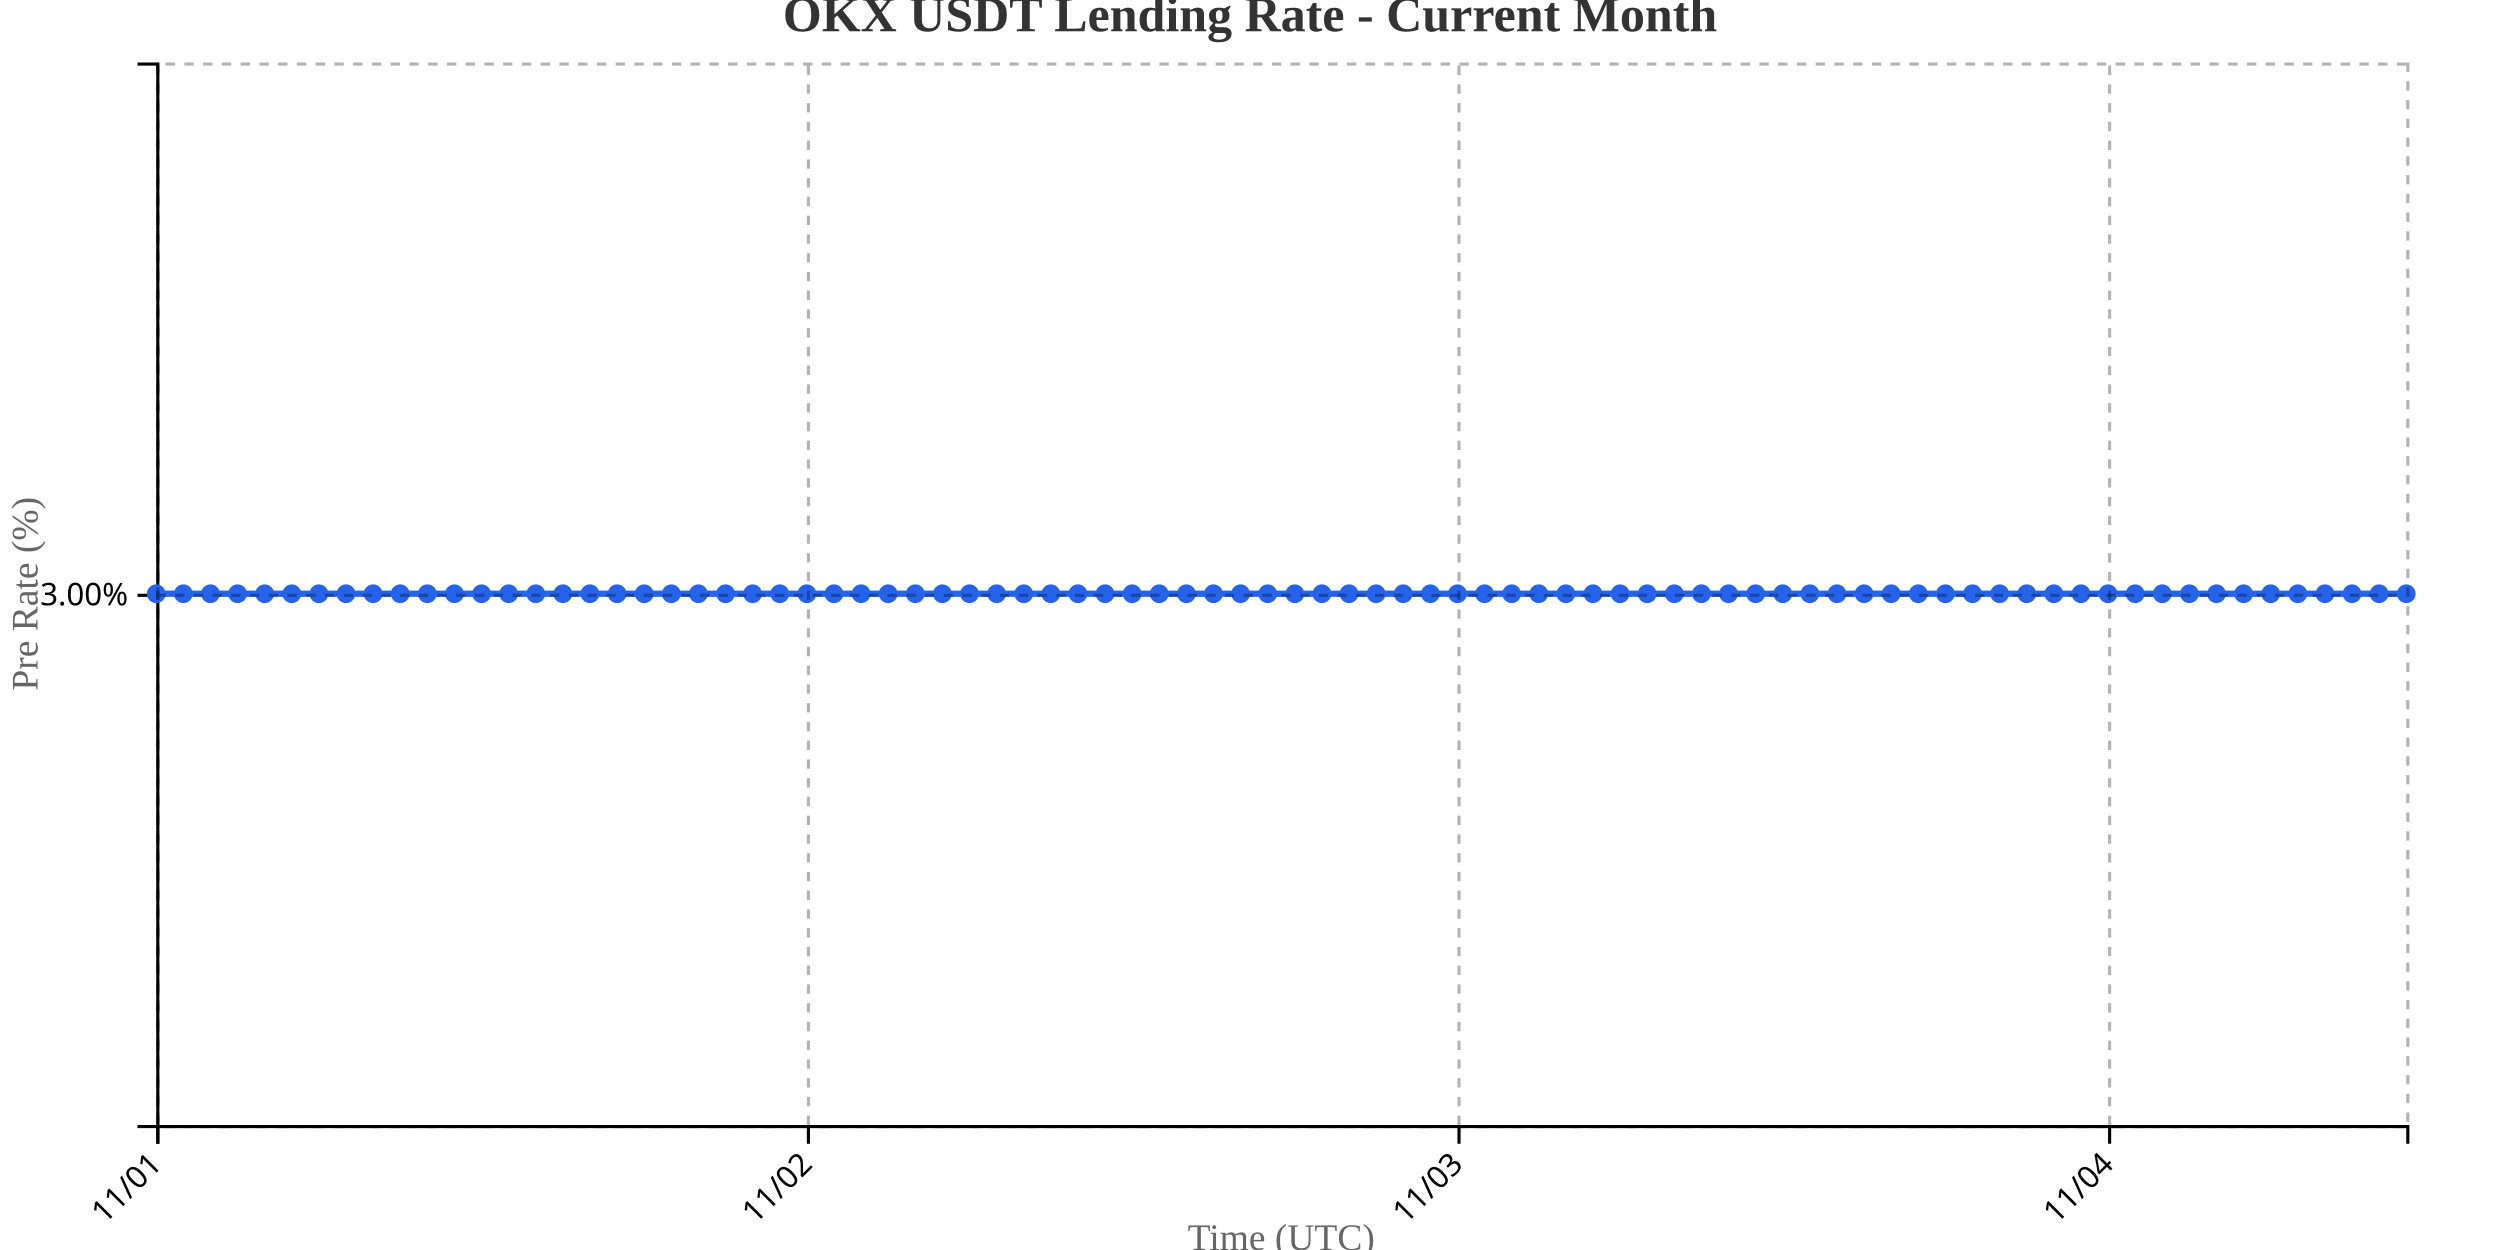
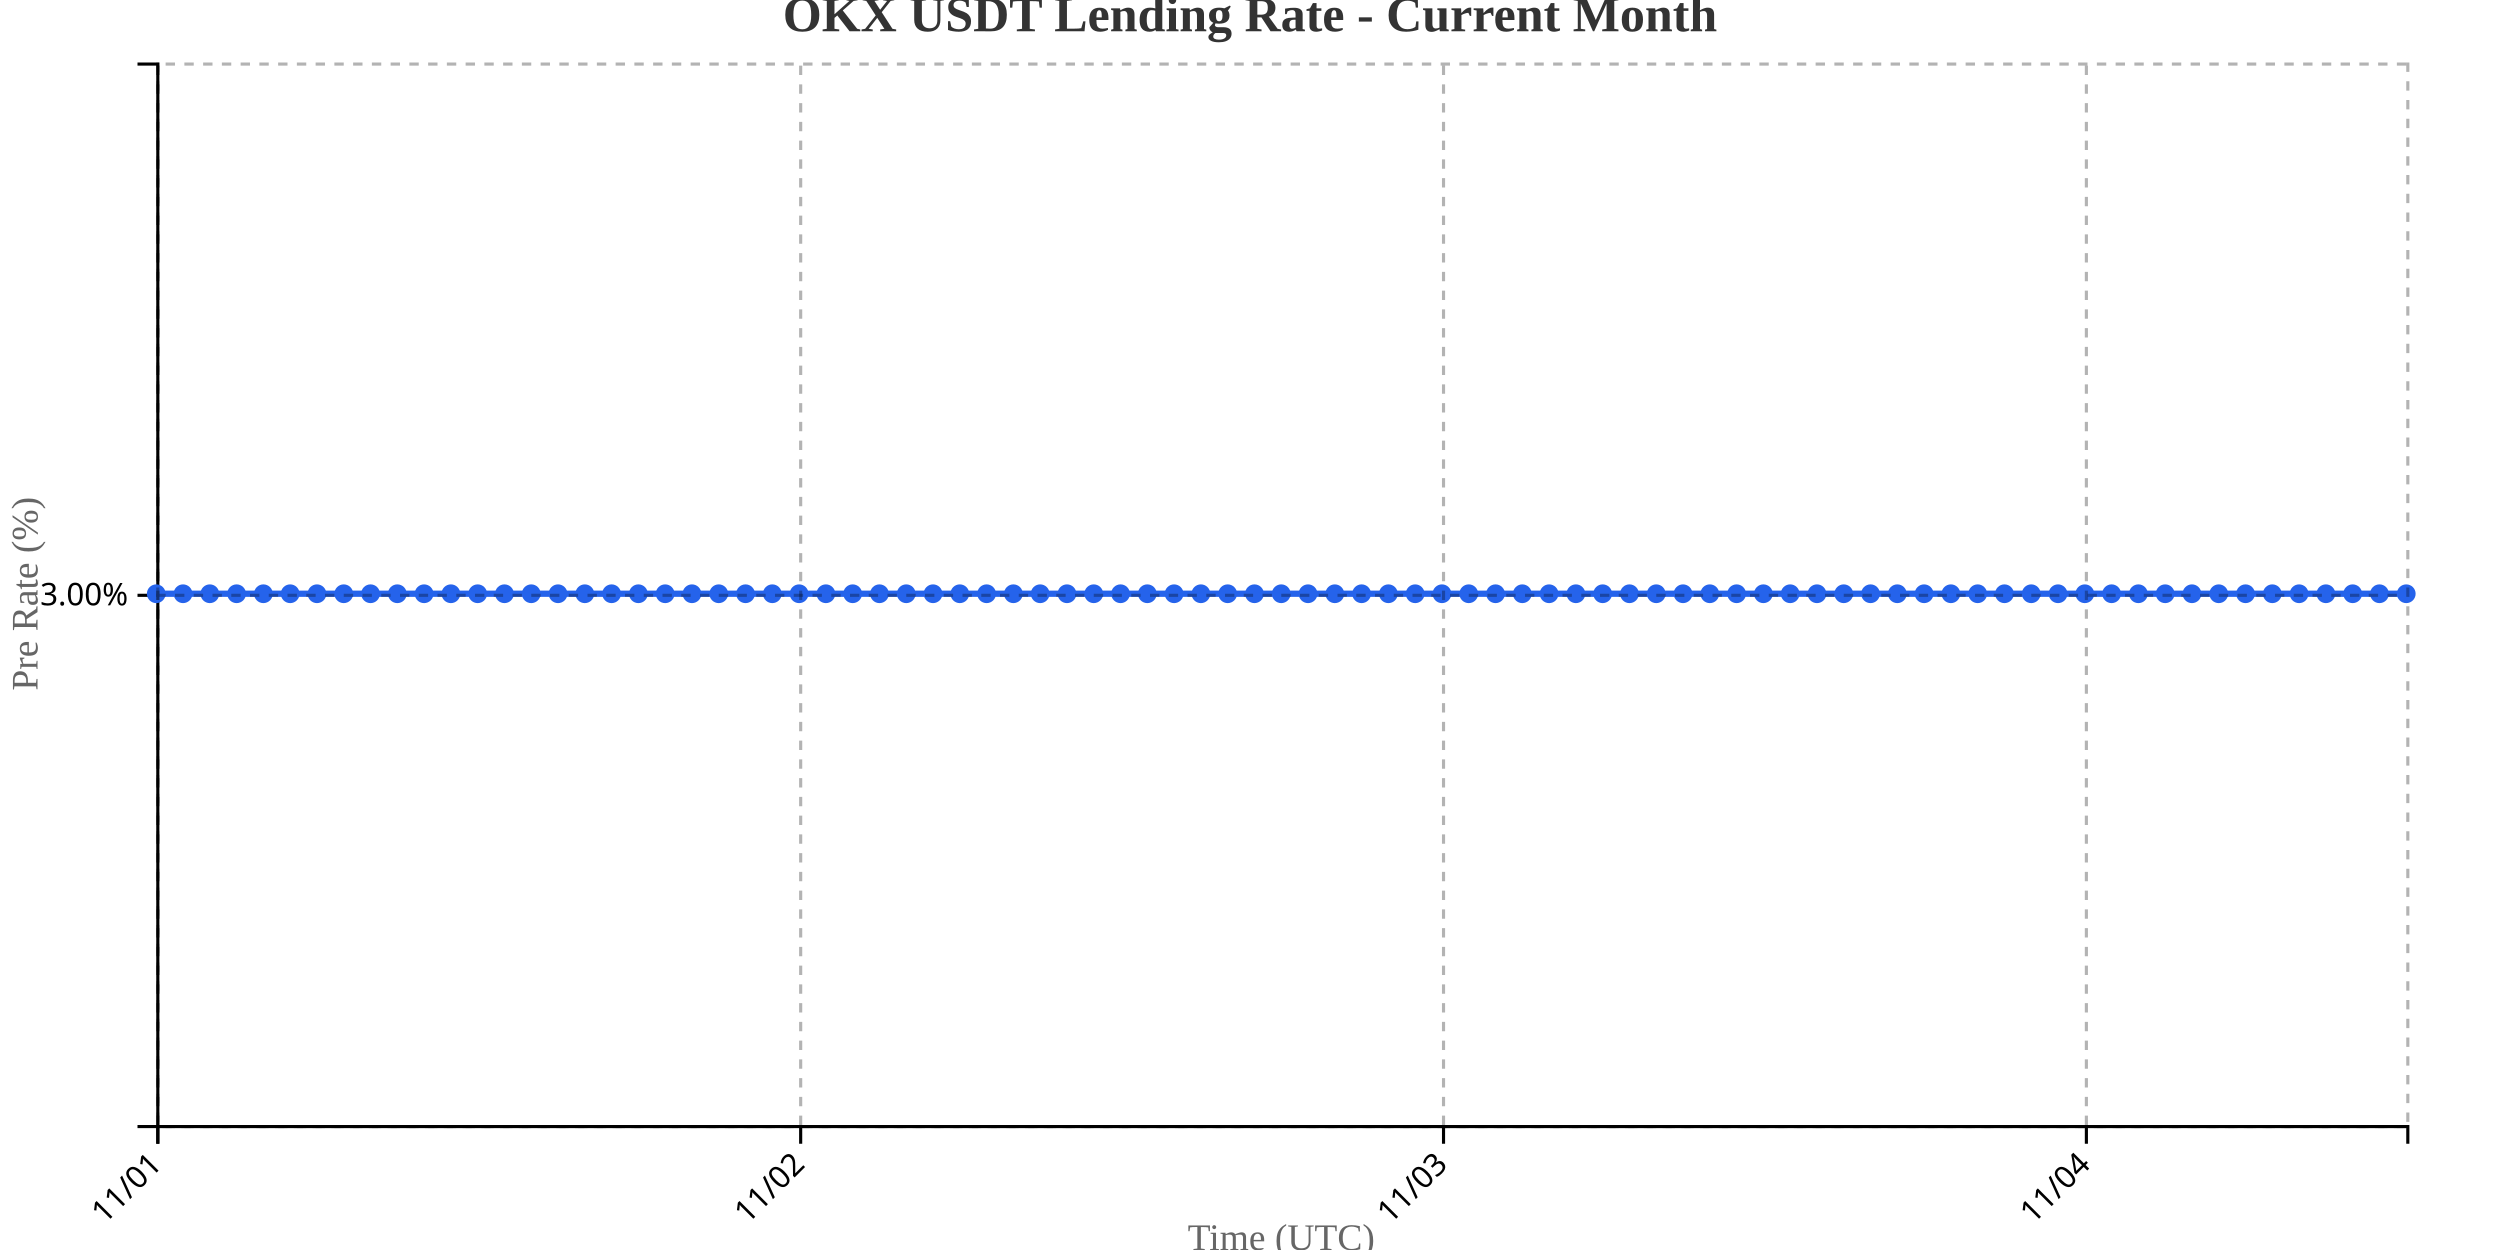
<svg xmlns="http://www.w3.org/2000/svg" width="800" height="400">
  <g transform="translate(50,20)">
    <g transform="translate(0,340)" fill="none" font-size="10" font-family="sans-serif" text-anchor="middle">
      <path class="domain" stroke="currentColor" d="M0.5,6V0.5H720.5V6" />
      <g class="tick" opacity="1" transform="translate(0.5,0)">
        <line stroke="currentColor" y2="6" />
        <text fill="currentColor" y="9" dy=".15em" style="text-anchor: end;" dx="-.8em" transform="rotate(-45)">11/01</text>
      </g>
-       <g class="tick" opacity="1" transform="translate(208.6928,0)">
+       <g class="tick" opacity="1" transform="translate(206.2143,0)">
        <line stroke="currentColor" y2="6" />
        <text fill="currentColor" y="9" dy=".15em" style="text-anchor: end;" dx="-.8em" transform="rotate(-45)">11/02</text>
      </g>
-       <g class="tick" opacity="1" transform="translate(416.8855,0)">
+       <g class="tick" opacity="1" transform="translate(411.9286,0)">
        <line stroke="currentColor" y2="6" />
        <text fill="currentColor" y="9" dy=".15em" style="text-anchor: end;" dx="-.8em" transform="rotate(-45)">11/03</text>
      </g>
-       <g class="tick" opacity="1" transform="translate(625.0783,0)">
+       <g class="tick" opacity="1" transform="translate(617.6429,0)">
        <line stroke="currentColor" y2="6" />
        <text fill="currentColor" y="9" dy=".15em" style="text-anchor: end;" dx="-.8em" transform="rotate(-45)">11/04</text>
      </g>
    </g>
    <g fill="none" font-size="10" font-family="sans-serif" text-anchor="end">
      <path class="domain" stroke="currentColor" d="M-6,340.5H0.5V0.5H-6" />
      <g class="tick" opacity="1" transform="translate(0,170.5)">
        <line stroke="currentColor" x2="-6" />
        <text fill="currentColor" x="-9" dy="0.32em">3.00%</text>
      </g>
    </g>
    <text transform="rotate(-90)" y="-50" x="-170" dy="1em" style="text-anchor: middle; font-size: 12px; fill: #666;">Pre Rate (%)</text>
    <text transform="translate(360, 380)" style="text-anchor: middle; font-size: 12px; fill: #666;">Time (UTC)</text>
-     <path fill="none" stroke="#2563eb" stroke-width="2" d="M0,170C2.892,170,5.783,170,8.675,170C11.566,170,14.458,170,17.349,170C20.241,170,23.133,170,26.024,170C28.916,170,31.807,170,34.699,170C37.59,170,40.482,170,43.373,170C46.265,170,49.157,170,52.048,170C54.94,170,57.831,170,60.723,170C63.614,170,66.506,170,69.398,170C72.289,170,75.181,170,78.072,170C80.964,170,83.855,170,86.747,170C89.639,170,92.53,170,95.422,170C98.313,170,101.205,170,104.096,170C106.988,170,109.88,170,112.771,170C115.663,170,118.554,170,121.446,170C124.337,170,127.229,170,130.12,170C133.012,170,135.904,170,138.795,170C141.687,170,144.578,170,147.47,170C150.361,170,153.253,170,156.145,170C159.036,170,161.928,170,164.819,170C167.711,170,170.602,170,173.494,170C176.386,170,179.277,170,182.169,170C185.06,170,187.952,170,190.843,170C193.735,170,196.627,170,199.518,170C202.41,170,205.301,170,208.193,170C211.084,170,213.976,170,216.867,170C219.759,170,222.651,170,225.542,170C228.434,170,231.325,170,234.217,170C237.108,170,240,170,242.892,170C245.783,170,248.675,170,251.566,170C254.458,170,257.349,170,260.241,170C263.133,170,266.024,170,268.916,170C271.807,170,274.699,170,277.59,170C280.482,170,283.373,170,286.265,170C289.157,170,292.048,170,294.94,170C297.831,170,300.723,170,303.614,170C306.506,170,309.398,170,312.289,170C315.181,170,318.072,170,320.964,170C323.855,170,326.747,170,329.639,170C332.53,170,335.422,170,338.313,170C341.205,170,344.096,170,346.988,170C349.88,170,352.771,170,355.663,170C358.554,170,361.446,170,364.337,170C367.229,170,370.12,170,373.012,170C375.904,170,378.795,170,381.687,170C384.578,170,387.47,170,390.361,170C393.253,170,396.145,170,399.036,170C401.928,170,404.819,170,407.711,170C410.602,170,413.494,170,416.386,170C419.277,170,422.169,170,425.06,170C427.952,170,430.843,170,433.735,170C436.627,170,439.518,170,442.41,170C445.301,170,448.193,170,451.084,170C453.976,170,456.867,170,459.759,170C462.651,170,465.542,170,468.434,170C471.325,170,474.217,170,477.108,170C480,170,482.892,170,485.783,170C488.675,170,491.566,170,494.458,170C497.349,170,500.241,170,503.133,170C506.024,170,508.916,170,511.807,170C514.699,170,517.59,170,520.482,170C523.373,170,526.265,170,529.157,170C532.048,170,534.94,170,537.831,170C540.723,170,543.614,170,546.506,170C549.398,170,552.289,170,555.181,170C558.072,170,560.964,170,563.855,170C566.747,170,569.639,170,572.53,170C575.422,170,578.313,170,581.205,170C584.096,170,586.988,170,589.88,170C592.771,170,595.663,170,598.554,170C601.446,170,604.337,170,607.229,170C610.12,170,613.012,170,615.904,170C618.795,170,621.687,170,624.578,170C627.47,170,630.361,170,633.253,170C636.145,170,639.036,170,641.928,170C644.819,170,647.711,170,650.602,170C653.494,170,656.386,170,659.277,170C662.169,170,665.06,170,667.952,170C670.843,170,673.735,170,676.627,170C679.518,170,682.41,170,685.301,170C688.193,170,691.084,170,693.976,170C696.867,170,699.759,170,702.651,170C705.542,170,708.434,170,711.325,170C714.217,170,717.108,170,720,170" />
+     <path fill="none" stroke="#2563eb" stroke-width="2" d="M0,170C2.857,170,5.714,170,8.571,170C11.429,170,14.286,170,17.143,170C20,170,22.857,170,25.714,170C28.571,170,31.429,170,34.286,170C37.143,170,40,170,42.857,170C45.714,170,48.571,170,51.429,170C54.286,170,57.143,170,60,170C62.857,170,65.714,170,68.571,170C71.429,170,74.286,170,77.143,170C80,170,82.857,170,85.714,170C88.571,170,91.429,170,94.286,170C97.143,170,100,170,102.857,170C105.714,170,108.571,170,111.429,170C114.286,170,117.143,170,120,170C122.857,170,125.714,170,128.571,170C131.429,170,134.286,170,137.143,170C140,170,142.857,170,145.714,170C148.571,170,151.429,170,154.286,170C157.143,170,160,170,162.857,170C165.714,170,168.571,170,171.429,170C174.286,170,177.143,170,180,170C182.857,170,185.714,170,188.571,170C191.429,170,194.286,170,197.143,170C200,170,202.857,170,205.714,170C208.571,170,211.429,170,214.286,170C217.143,170,220,170,222.857,170C225.714,170,228.571,170,231.429,170C234.286,170,237.143,170,240,170C242.857,170,245.714,170,248.571,170C251.429,170,254.286,170,257.143,170C260,170,262.857,170,265.714,170C268.571,170,271.429,170,274.286,170C277.143,170,280,170,282.857,170C285.714,170,288.571,170,291.429,170C294.286,170,297.143,170,300,170C302.857,170,305.714,170,308.571,170C311.429,170,314.286,170,317.143,170C320,170,322.857,170,325.714,170C328.571,170,331.429,170,334.286,170C337.143,170,340,170,342.857,170C345.714,170,348.571,170,351.429,170C354.286,170,357.143,170,360,170C362.857,170,365.714,170,368.571,170C371.429,170,374.286,170,377.143,170C380,170,382.857,170,385.714,170C388.571,170,391.429,170,394.286,170C397.143,170,400,170,402.857,170C405.714,170,408.571,170,411.429,170C414.286,170,417.143,170,420,170C422.857,170,425.714,170,428.571,170C431.429,170,434.286,170,437.143,170C440,170,442.857,170,445.714,170C448.571,170,451.429,170,454.286,170C457.143,170,460,170,462.857,170C465.714,170,468.571,170,471.429,170C474.286,170,477.143,170,480,170C482.857,170,485.714,170,488.571,170C491.429,170,494.286,170,497.143,170C500,170,502.857,170,505.714,170C508.571,170,511.429,170,514.286,170C517.143,170,520,170,522.857,170C525.714,170,528.571,170,531.429,170C534.286,170,537.143,170,540,170C542.857,170,545.714,170,548.571,170C551.429,170,554.286,170,557.143,170C560,170,562.857,170,565.714,170C568.571,170,571.429,170,574.286,170C577.143,170,580,170,582.857,170C585.714,170,588.571,170,591.429,170C594.286,170,597.143,170,600,170C602.857,170,605.714,170,608.571,170C611.429,170,614.286,170,617.143,170C620,170,622.857,170,625.714,170C628.571,170,631.429,170,634.286,170C637.143,170,640,170,642.857,170C645.714,170,648.571,170,651.429,170C654.286,170,657.143,170,660,170C662.857,170,665.714,170,668.571,170C671.429,170,674.286,170,677.143,170C680,170,682.857,170,685.714,170C688.571,170,691.429,170,694.286,170C697.143,170,700,170,702.857,170C705.714,170,708.571,170,711.429,170C714.286,170,717.143,170,720,170" />
    <circle class="dot" cx="0" cy="170" r="3" fill="#2563eb" />
-     <circle class="dot" cx="8.675" cy="170" r="3" fill="#2563eb" />
-     <circle class="dot" cx="17.349" cy="170" r="3" fill="#2563eb" />
-     <circle class="dot" cx="26.024" cy="170" r="3" fill="#2563eb" />
-     <circle class="dot" cx="34.699" cy="170" r="3" fill="#2563eb" />
-     <circle class="dot" cx="43.373" cy="170" r="3" fill="#2563eb" />
-     <circle class="dot" cx="52.048" cy="170" r="3" fill="#2563eb" />
-     <circle class="dot" cx="60.723" cy="170" r="3" fill="#2563eb" />
-     <circle class="dot" cx="69.398" cy="170" r="3" fill="#2563eb" />
-     <circle class="dot" cx="78.072" cy="170" r="3" fill="#2563eb" />
-     <circle class="dot" cx="86.747" cy="170" r="3" fill="#2563eb" />
-     <circle class="dot" cx="95.422" cy="170" r="3" fill="#2563eb" />
-     <circle class="dot" cx="104.096" cy="170" r="3" fill="#2563eb" />
-     <circle class="dot" cx="112.771" cy="170" r="3" fill="#2563eb" />
-     <circle class="dot" cx="121.446" cy="170" r="3" fill="#2563eb" />
-     <circle class="dot" cx="130.12" cy="170" r="3" fill="#2563eb" />
-     <circle class="dot" cx="138.795" cy="170" r="3" fill="#2563eb" />
-     <circle class="dot" cx="147.47" cy="170" r="3" fill="#2563eb" />
-     <circle class="dot" cx="156.145" cy="170" r="3" fill="#2563eb" />
-     <circle class="dot" cx="164.819" cy="170" r="3" fill="#2563eb" />
-     <circle class="dot" cx="173.494" cy="170" r="3" fill="#2563eb" />
-     <circle class="dot" cx="182.169" cy="170" r="3" fill="#2563eb" />
-     <circle class="dot" cx="190.843" cy="170" r="3" fill="#2563eb" />
-     <circle class="dot" cx="199.518" cy="170" r="3" fill="#2563eb" />
-     <circle class="dot" cx="208.193" cy="170" r="3" fill="#2563eb" />
-     <circle class="dot" cx="216.867" cy="170" r="3" fill="#2563eb" />
-     <circle class="dot" cx="225.542" cy="170" r="3" fill="#2563eb" />
-     <circle class="dot" cx="234.217" cy="170" r="3" fill="#2563eb" />
-     <circle class="dot" cx="242.892" cy="170" r="3" fill="#2563eb" />
-     <circle class="dot" cx="251.566" cy="170" r="3" fill="#2563eb" />
-     <circle class="dot" cx="260.241" cy="170" r="3" fill="#2563eb" />
-     <circle class="dot" cx="268.916" cy="170" r="3" fill="#2563eb" />
-     <circle class="dot" cx="277.59" cy="170" r="3" fill="#2563eb" />
-     <circle class="dot" cx="286.265" cy="170" r="3" fill="#2563eb" />
-     <circle class="dot" cx="294.94" cy="170" r="3" fill="#2563eb" />
-     <circle class="dot" cx="303.614" cy="170" r="3" fill="#2563eb" />
-     <circle class="dot" cx="312.289" cy="170" r="3" fill="#2563eb" />
-     <circle class="dot" cx="320.964" cy="170" r="3" fill="#2563eb" />
-     <circle class="dot" cx="329.639" cy="170" r="3" fill="#2563eb" />
-     <circle class="dot" cx="338.313" cy="170" r="3" fill="#2563eb" />
-     <circle class="dot" cx="346.988" cy="170" r="3" fill="#2563eb" />
-     <circle class="dot" cx="355.663" cy="170" r="3" fill="#2563eb" />
-     <circle class="dot" cx="364.337" cy="170" r="3" fill="#2563eb" />
-     <circle class="dot" cx="373.012" cy="170" r="3" fill="#2563eb" />
-     <circle class="dot" cx="381.687" cy="170" r="3" fill="#2563eb" />
-     <circle class="dot" cx="390.361" cy="170" r="3" fill="#2563eb" />
-     <circle class="dot" cx="399.036" cy="170" r="3" fill="#2563eb" />
-     <circle class="dot" cx="407.711" cy="170" r="3" fill="#2563eb" />
-     <circle class="dot" cx="416.386" cy="170" r="3" fill="#2563eb" />
-     <circle class="dot" cx="425.06" cy="170" r="3" fill="#2563eb" />
-     <circle class="dot" cx="433.735" cy="170" r="3" fill="#2563eb" />
-     <circle class="dot" cx="442.41" cy="170" r="3" fill="#2563eb" />
-     <circle class="dot" cx="451.084" cy="170" r="3" fill="#2563eb" />
-     <circle class="dot" cx="459.759" cy="170" r="3" fill="#2563eb" />
-     <circle class="dot" cx="468.434" cy="170" r="3" fill="#2563eb" />
-     <circle class="dot" cx="477.108" cy="170" r="3" fill="#2563eb" />
-     <circle class="dot" cx="485.783" cy="170" r="3" fill="#2563eb" />
-     <circle class="dot" cx="494.458" cy="170" r="3" fill="#2563eb" />
-     <circle class="dot" cx="503.133" cy="170" r="3" fill="#2563eb" />
-     <circle class="dot" cx="511.807" cy="170" r="3" fill="#2563eb" />
-     <circle class="dot" cx="520.482" cy="170" r="3" fill="#2563eb" />
-     <circle class="dot" cx="529.157" cy="170" r="3" fill="#2563eb" />
-     <circle class="dot" cx="537.831" cy="170" r="3" fill="#2563eb" />
-     <circle class="dot" cx="546.506" cy="170" r="3" fill="#2563eb" />
-     <circle class="dot" cx="555.181" cy="170" r="3" fill="#2563eb" />
-     <circle class="dot" cx="563.855" cy="170" r="3" fill="#2563eb" />
-     <circle class="dot" cx="572.53" cy="170" r="3" fill="#2563eb" />
-     <circle class="dot" cx="581.205" cy="170" r="3" fill="#2563eb" />
-     <circle class="dot" cx="589.88" cy="170" r="3" fill="#2563eb" />
-     <circle class="dot" cx="598.554" cy="170" r="3" fill="#2563eb" />
-     <circle class="dot" cx="607.229" cy="170" r="3" fill="#2563eb" />
-     <circle class="dot" cx="615.904" cy="170" r="3" fill="#2563eb" />
-     <circle class="dot" cx="624.578" cy="170" r="3" fill="#2563eb" />
-     <circle class="dot" cx="633.253" cy="170" r="3" fill="#2563eb" />
-     <circle class="dot" cx="641.928" cy="170" r="3" fill="#2563eb" />
-     <circle class="dot" cx="650.602" cy="170" r="3" fill="#2563eb" />
-     <circle class="dot" cx="659.277" cy="170" r="3" fill="#2563eb" />
-     <circle class="dot" cx="667.952" cy="170" r="3" fill="#2563eb" />
-     <circle class="dot" cx="676.627" cy="170" r="3" fill="#2563eb" />
-     <circle class="dot" cx="685.301" cy="170" r="3" fill="#2563eb" />
-     <circle class="dot" cx="693.976" cy="170" r="3" fill="#2563eb" />
-     <circle class="dot" cx="702.651" cy="170" r="3" fill="#2563eb" />
-     <circle class="dot" cx="711.325" cy="170" r="3" fill="#2563eb" />
+     <circle class="dot" cx="8.571" cy="170" r="3" fill="#2563eb" />
+     <circle class="dot" cx="17.143" cy="170" r="3" fill="#2563eb" />
+     <circle class="dot" cx="25.714" cy="170" r="3" fill="#2563eb" />
+     <circle class="dot" cx="34.286" cy="170" r="3" fill="#2563eb" />
+     <circle class="dot" cx="42.857" cy="170" r="3" fill="#2563eb" />
+     <circle class="dot" cx="51.429" cy="170" r="3" fill="#2563eb" />
+     <circle class="dot" cx="60" cy="170" r="3" fill="#2563eb" />
+     <circle class="dot" cx="68.571" cy="170" r="3" fill="#2563eb" />
+     <circle class="dot" cx="77.143" cy="170" r="3" fill="#2563eb" />
+     <circle class="dot" cx="85.714" cy="170" r="3" fill="#2563eb" />
+     <circle class="dot" cx="94.286" cy="170" r="3" fill="#2563eb" />
+     <circle class="dot" cx="102.857" cy="170" r="3" fill="#2563eb" />
+     <circle class="dot" cx="111.429" cy="170" r="3" fill="#2563eb" />
+     <circle class="dot" cx="120" cy="170" r="3" fill="#2563eb" />
+     <circle class="dot" cx="128.571" cy="170" r="3" fill="#2563eb" />
+     <circle class="dot" cx="137.143" cy="170" r="3" fill="#2563eb" />
+     <circle class="dot" cx="145.714" cy="170" r="3" fill="#2563eb" />
+     <circle class="dot" cx="154.286" cy="170" r="3" fill="#2563eb" />
+     <circle class="dot" cx="162.857" cy="170" r="3" fill="#2563eb" />
+     <circle class="dot" cx="171.429" cy="170" r="3" fill="#2563eb" />
+     <circle class="dot" cx="180" cy="170" r="3" fill="#2563eb" />
+     <circle class="dot" cx="188.571" cy="170" r="3" fill="#2563eb" />
+     <circle class="dot" cx="197.143" cy="170" r="3" fill="#2563eb" />
+     <circle class="dot" cx="205.714" cy="170" r="3" fill="#2563eb" />
+     <circle class="dot" cx="214.286" cy="170" r="3" fill="#2563eb" />
+     <circle class="dot" cx="222.857" cy="170" r="3" fill="#2563eb" />
+     <circle class="dot" cx="231.429" cy="170" r="3" fill="#2563eb" />
+     <circle class="dot" cx="240" cy="170" r="3" fill="#2563eb" />
+     <circle class="dot" cx="248.571" cy="170" r="3" fill="#2563eb" />
+     <circle class="dot" cx="257.143" cy="170" r="3" fill="#2563eb" />
+     <circle class="dot" cx="265.714" cy="170" r="3" fill="#2563eb" />
+     <circle class="dot" cx="274.286" cy="170" r="3" fill="#2563eb" />
+     <circle class="dot" cx="282.857" cy="170" r="3" fill="#2563eb" />
+     <circle class="dot" cx="291.429" cy="170" r="3" fill="#2563eb" />
+     <circle class="dot" cx="300" cy="170" r="3" fill="#2563eb" />
+     <circle class="dot" cx="308.571" cy="170" r="3" fill="#2563eb" />
+     <circle class="dot" cx="317.143" cy="170" r="3" fill="#2563eb" />
+     <circle class="dot" cx="325.714" cy="170" r="3" fill="#2563eb" />
+     <circle class="dot" cx="334.286" cy="170" r="3" fill="#2563eb" />
+     <circle class="dot" cx="342.857" cy="170" r="3" fill="#2563eb" />
+     <circle class="dot" cx="351.429" cy="170" r="3" fill="#2563eb" />
+     <circle class="dot" cx="360" cy="170" r="3" fill="#2563eb" />
+     <circle class="dot" cx="368.571" cy="170" r="3" fill="#2563eb" />
+     <circle class="dot" cx="377.143" cy="170" r="3" fill="#2563eb" />
+     <circle class="dot" cx="385.714" cy="170" r="3" fill="#2563eb" />
+     <circle class="dot" cx="394.286" cy="170" r="3" fill="#2563eb" />
+     <circle class="dot" cx="402.857" cy="170" r="3" fill="#2563eb" />
+     <circle class="dot" cx="411.429" cy="170" r="3" fill="#2563eb" />
+     <circle class="dot" cx="420" cy="170" r="3" fill="#2563eb" />
+     <circle class="dot" cx="428.571" cy="170" r="3" fill="#2563eb" />
+     <circle class="dot" cx="437.143" cy="170" r="3" fill="#2563eb" />
+     <circle class="dot" cx="445.714" cy="170" r="3" fill="#2563eb" />
+     <circle class="dot" cx="454.286" cy="170" r="3" fill="#2563eb" />
+     <circle class="dot" cx="462.857" cy="170" r="3" fill="#2563eb" />
+     <circle class="dot" cx="471.429" cy="170" r="3" fill="#2563eb" />
+     <circle class="dot" cx="480" cy="170" r="3" fill="#2563eb" />
+     <circle class="dot" cx="488.571" cy="170" r="3" fill="#2563eb" />
+     <circle class="dot" cx="497.143" cy="170" r="3" fill="#2563eb" />
+     <circle class="dot" cx="505.714" cy="170" r="3" fill="#2563eb" />
+     <circle class="dot" cx="514.286" cy="170" r="3" fill="#2563eb" />
+     <circle class="dot" cx="522.857" cy="170" r="3" fill="#2563eb" />
+     <circle class="dot" cx="531.429" cy="170" r="3" fill="#2563eb" />
+     <circle class="dot" cx="540" cy="170" r="3" fill="#2563eb" />
+     <circle class="dot" cx="548.571" cy="170" r="3" fill="#2563eb" />
+     <circle class="dot" cx="557.143" cy="170" r="3" fill="#2563eb" />
+     <circle class="dot" cx="565.714" cy="170" r="3" fill="#2563eb" />
+     <circle class="dot" cx="574.286" cy="170" r="3" fill="#2563eb" />
+     <circle class="dot" cx="582.857" cy="170" r="3" fill="#2563eb" />
+     <circle class="dot" cx="591.429" cy="170" r="3" fill="#2563eb" />
+     <circle class="dot" cx="600" cy="170" r="3" fill="#2563eb" />
+     <circle class="dot" cx="608.571" cy="170" r="3" fill="#2563eb" />
+     <circle class="dot" cx="617.143" cy="170" r="3" fill="#2563eb" />
+     <circle class="dot" cx="625.714" cy="170" r="3" fill="#2563eb" />
+     <circle class="dot" cx="634.286" cy="170" r="3" fill="#2563eb" />
+     <circle class="dot" cx="642.857" cy="170" r="3" fill="#2563eb" />
+     <circle class="dot" cx="651.429" cy="170" r="3" fill="#2563eb" />
+     <circle class="dot" cx="660" cy="170" r="3" fill="#2563eb" />
+     <circle class="dot" cx="668.571" cy="170" r="3" fill="#2563eb" />
+     <circle class="dot" cx="677.143" cy="170" r="3" fill="#2563eb" />
+     <circle class="dot" cx="685.714" cy="170" r="3" fill="#2563eb" />
+     <circle class="dot" cx="694.286" cy="170" r="3" fill="#2563eb" />
+     <circle class="dot" cx="702.857" cy="170" r="3" fill="#2563eb" />
+     <circle class="dot" cx="711.429" cy="170" r="3" fill="#2563eb" />
    <circle class="dot" cx="720" cy="170" r="3" fill="#2563eb" />
    <g class="grid" transform="translate(0,340)" fill="none" font-size="10" font-family="sans-serif" text-anchor="middle" style="stroke-dasharray: 3,3; opacity: 0.3;">
      <path class="domain" stroke="currentColor" d="M0.5,-340V0.5H720.5V-340" />
      <g class="tick" opacity="1" transform="translate(0.5,0)">
        <line stroke="currentColor" y2="-340" />
        <text fill="currentColor" y="3" dy="0.71em" />
      </g>
-       <g class="tick" opacity="1" transform="translate(208.6928,0)">
+       <g class="tick" opacity="1" transform="translate(206.2143,0)">
        <line stroke="currentColor" y2="-340" />
        <text fill="currentColor" y="3" dy="0.71em" />
      </g>
-       <g class="tick" opacity="1" transform="translate(416.8855,0)">
+       <g class="tick" opacity="1" transform="translate(411.9286,0)">
        <line stroke="currentColor" y2="-340" />
        <text fill="currentColor" y="3" dy="0.71em" />
      </g>
-       <g class="tick" opacity="1" transform="translate(625.0783,0)">
+       <g class="tick" opacity="1" transform="translate(617.6429,0)">
        <line stroke="currentColor" y2="-340" />
        <text fill="currentColor" y="3" dy="0.71em" />
      </g>
    </g>
    <g class="grid" fill="none" font-size="10" font-family="sans-serif" text-anchor="end" style="stroke-dasharray: 3,3; opacity: 0.3;">
      <path class="domain" stroke="currentColor" d="M720,340.5H0.5V0.5H720" />
      <g class="tick" opacity="1" transform="translate(0,170.5)">
        <line stroke="currentColor" x2="720" />
        <text fill="currentColor" x="-3" dy="0.32em" />
      </g>
    </g>
  </g>
  <text x="400" y="10" text-anchor="middle" style="font-size: 16px; font-weight: bold; fill: #333;">OKX USDT Lending Rate - Current Month</text>
</svg>
